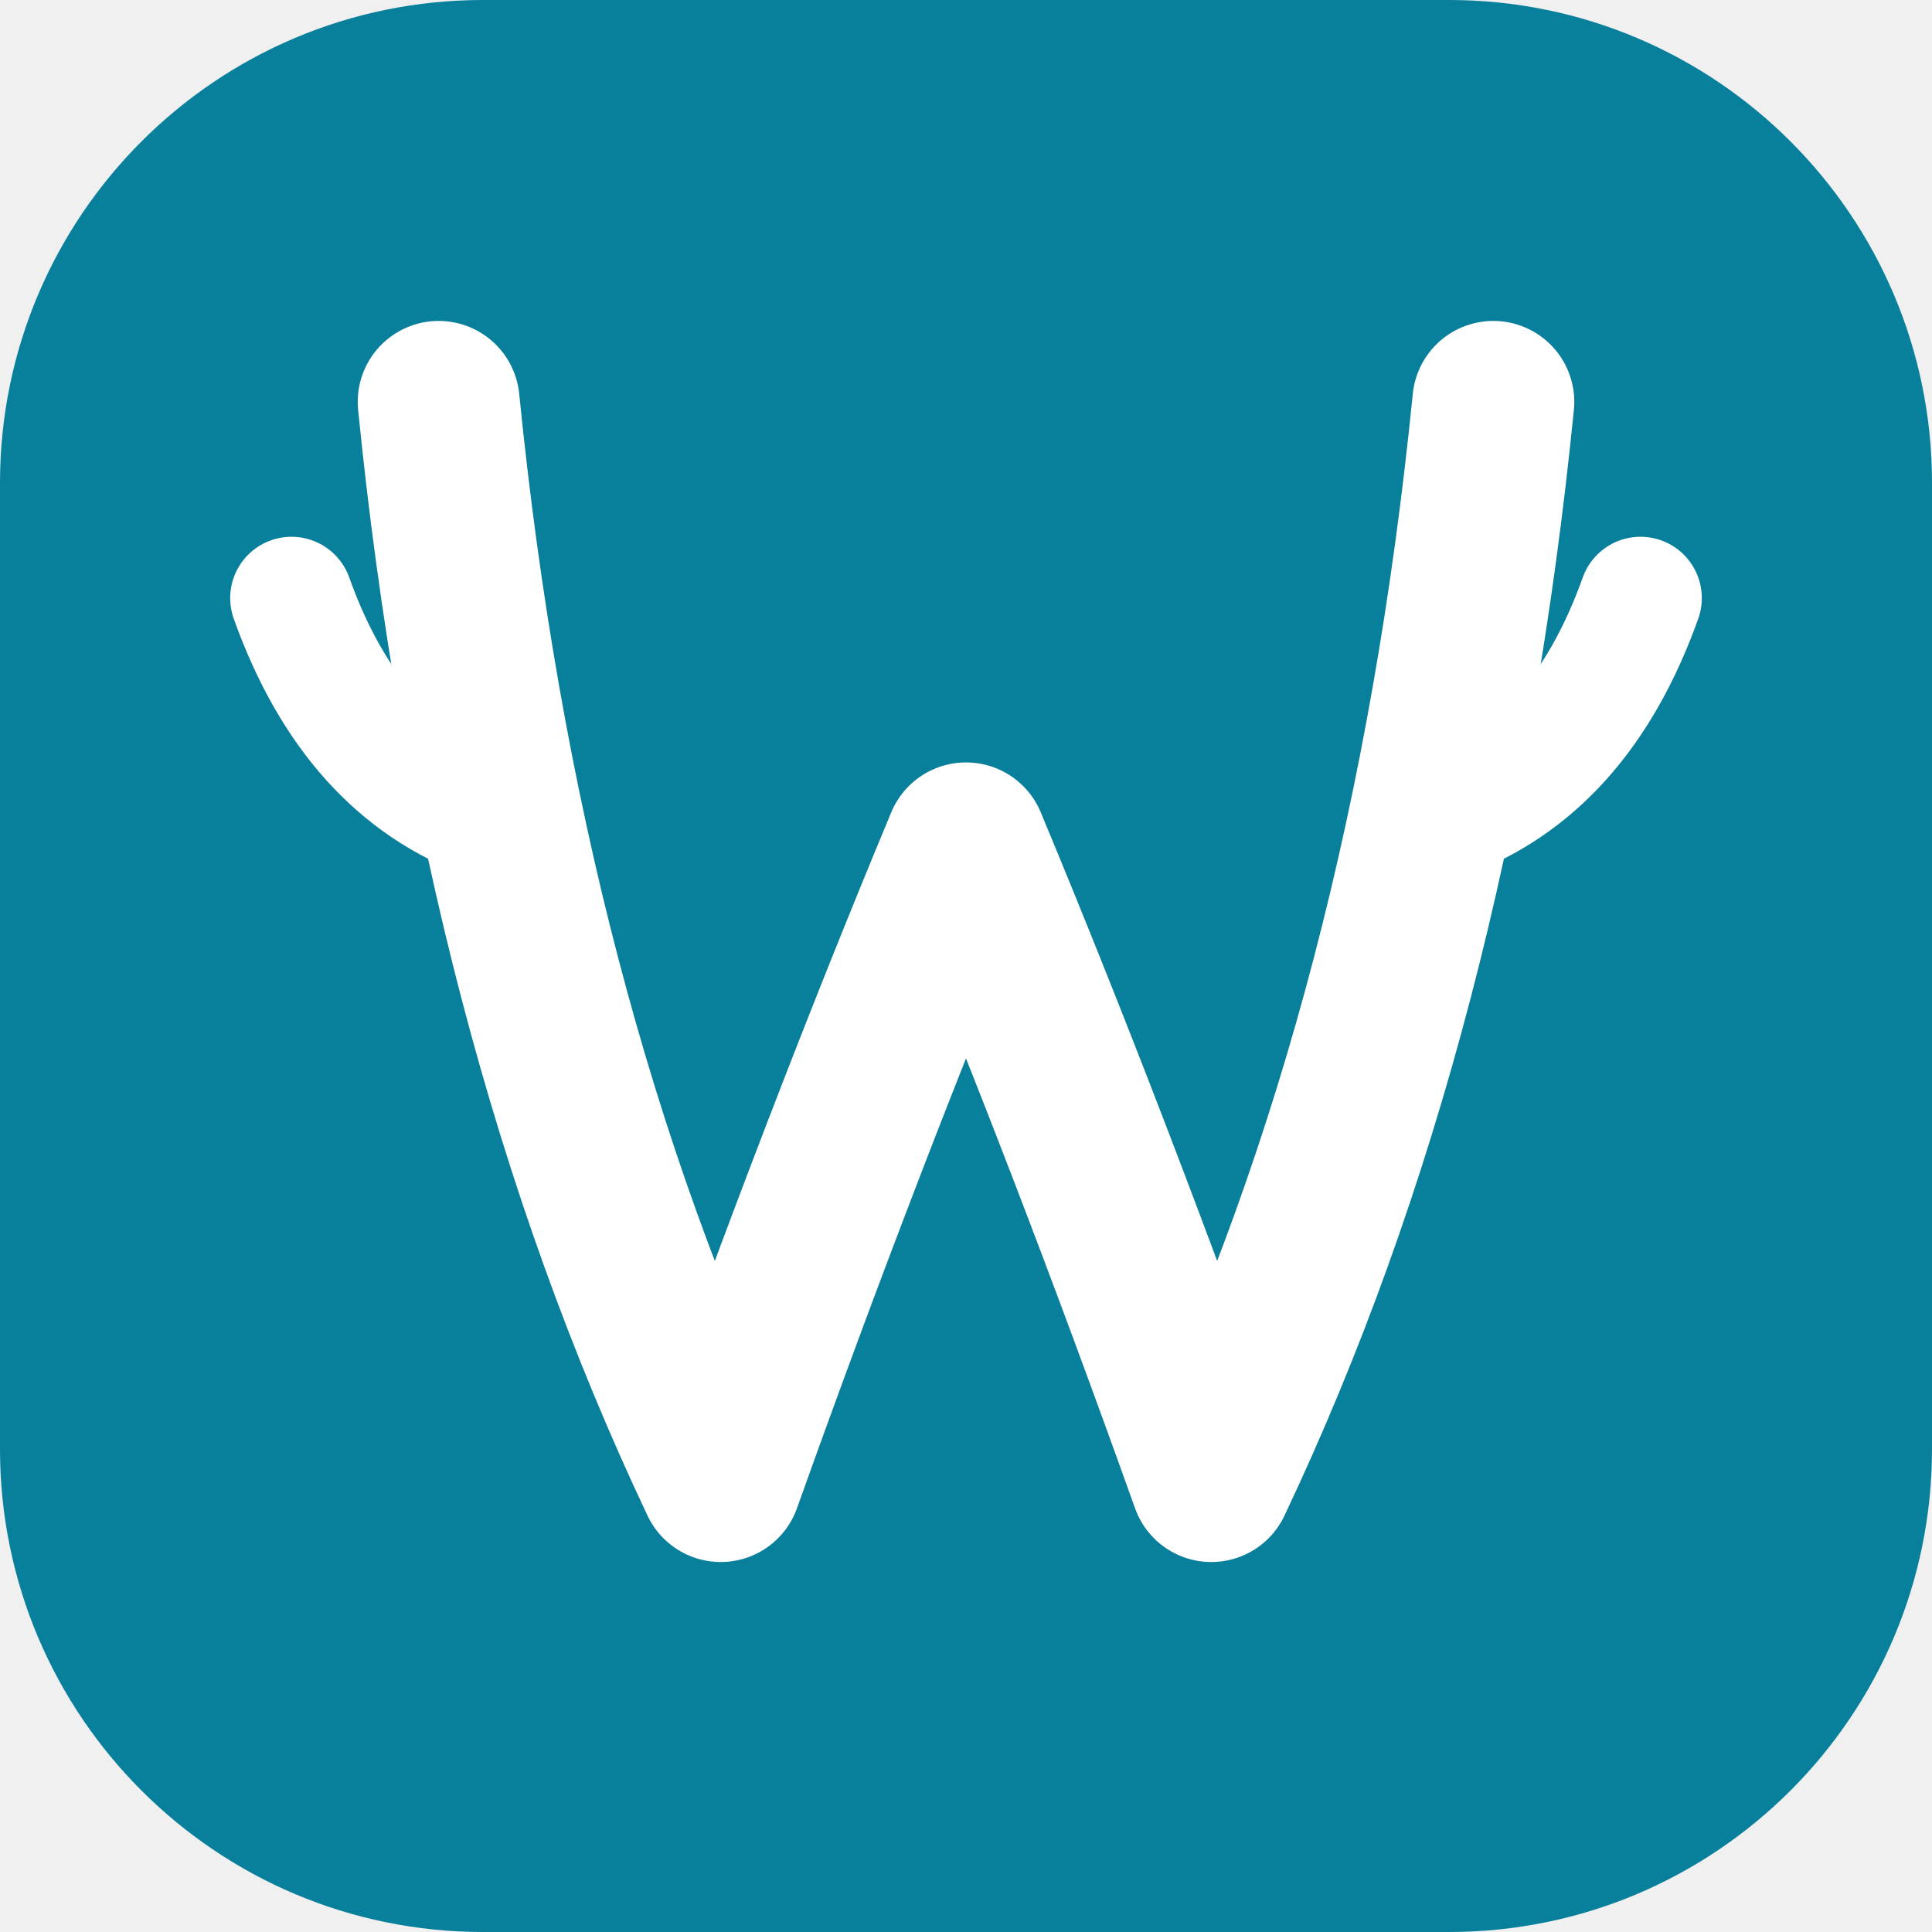
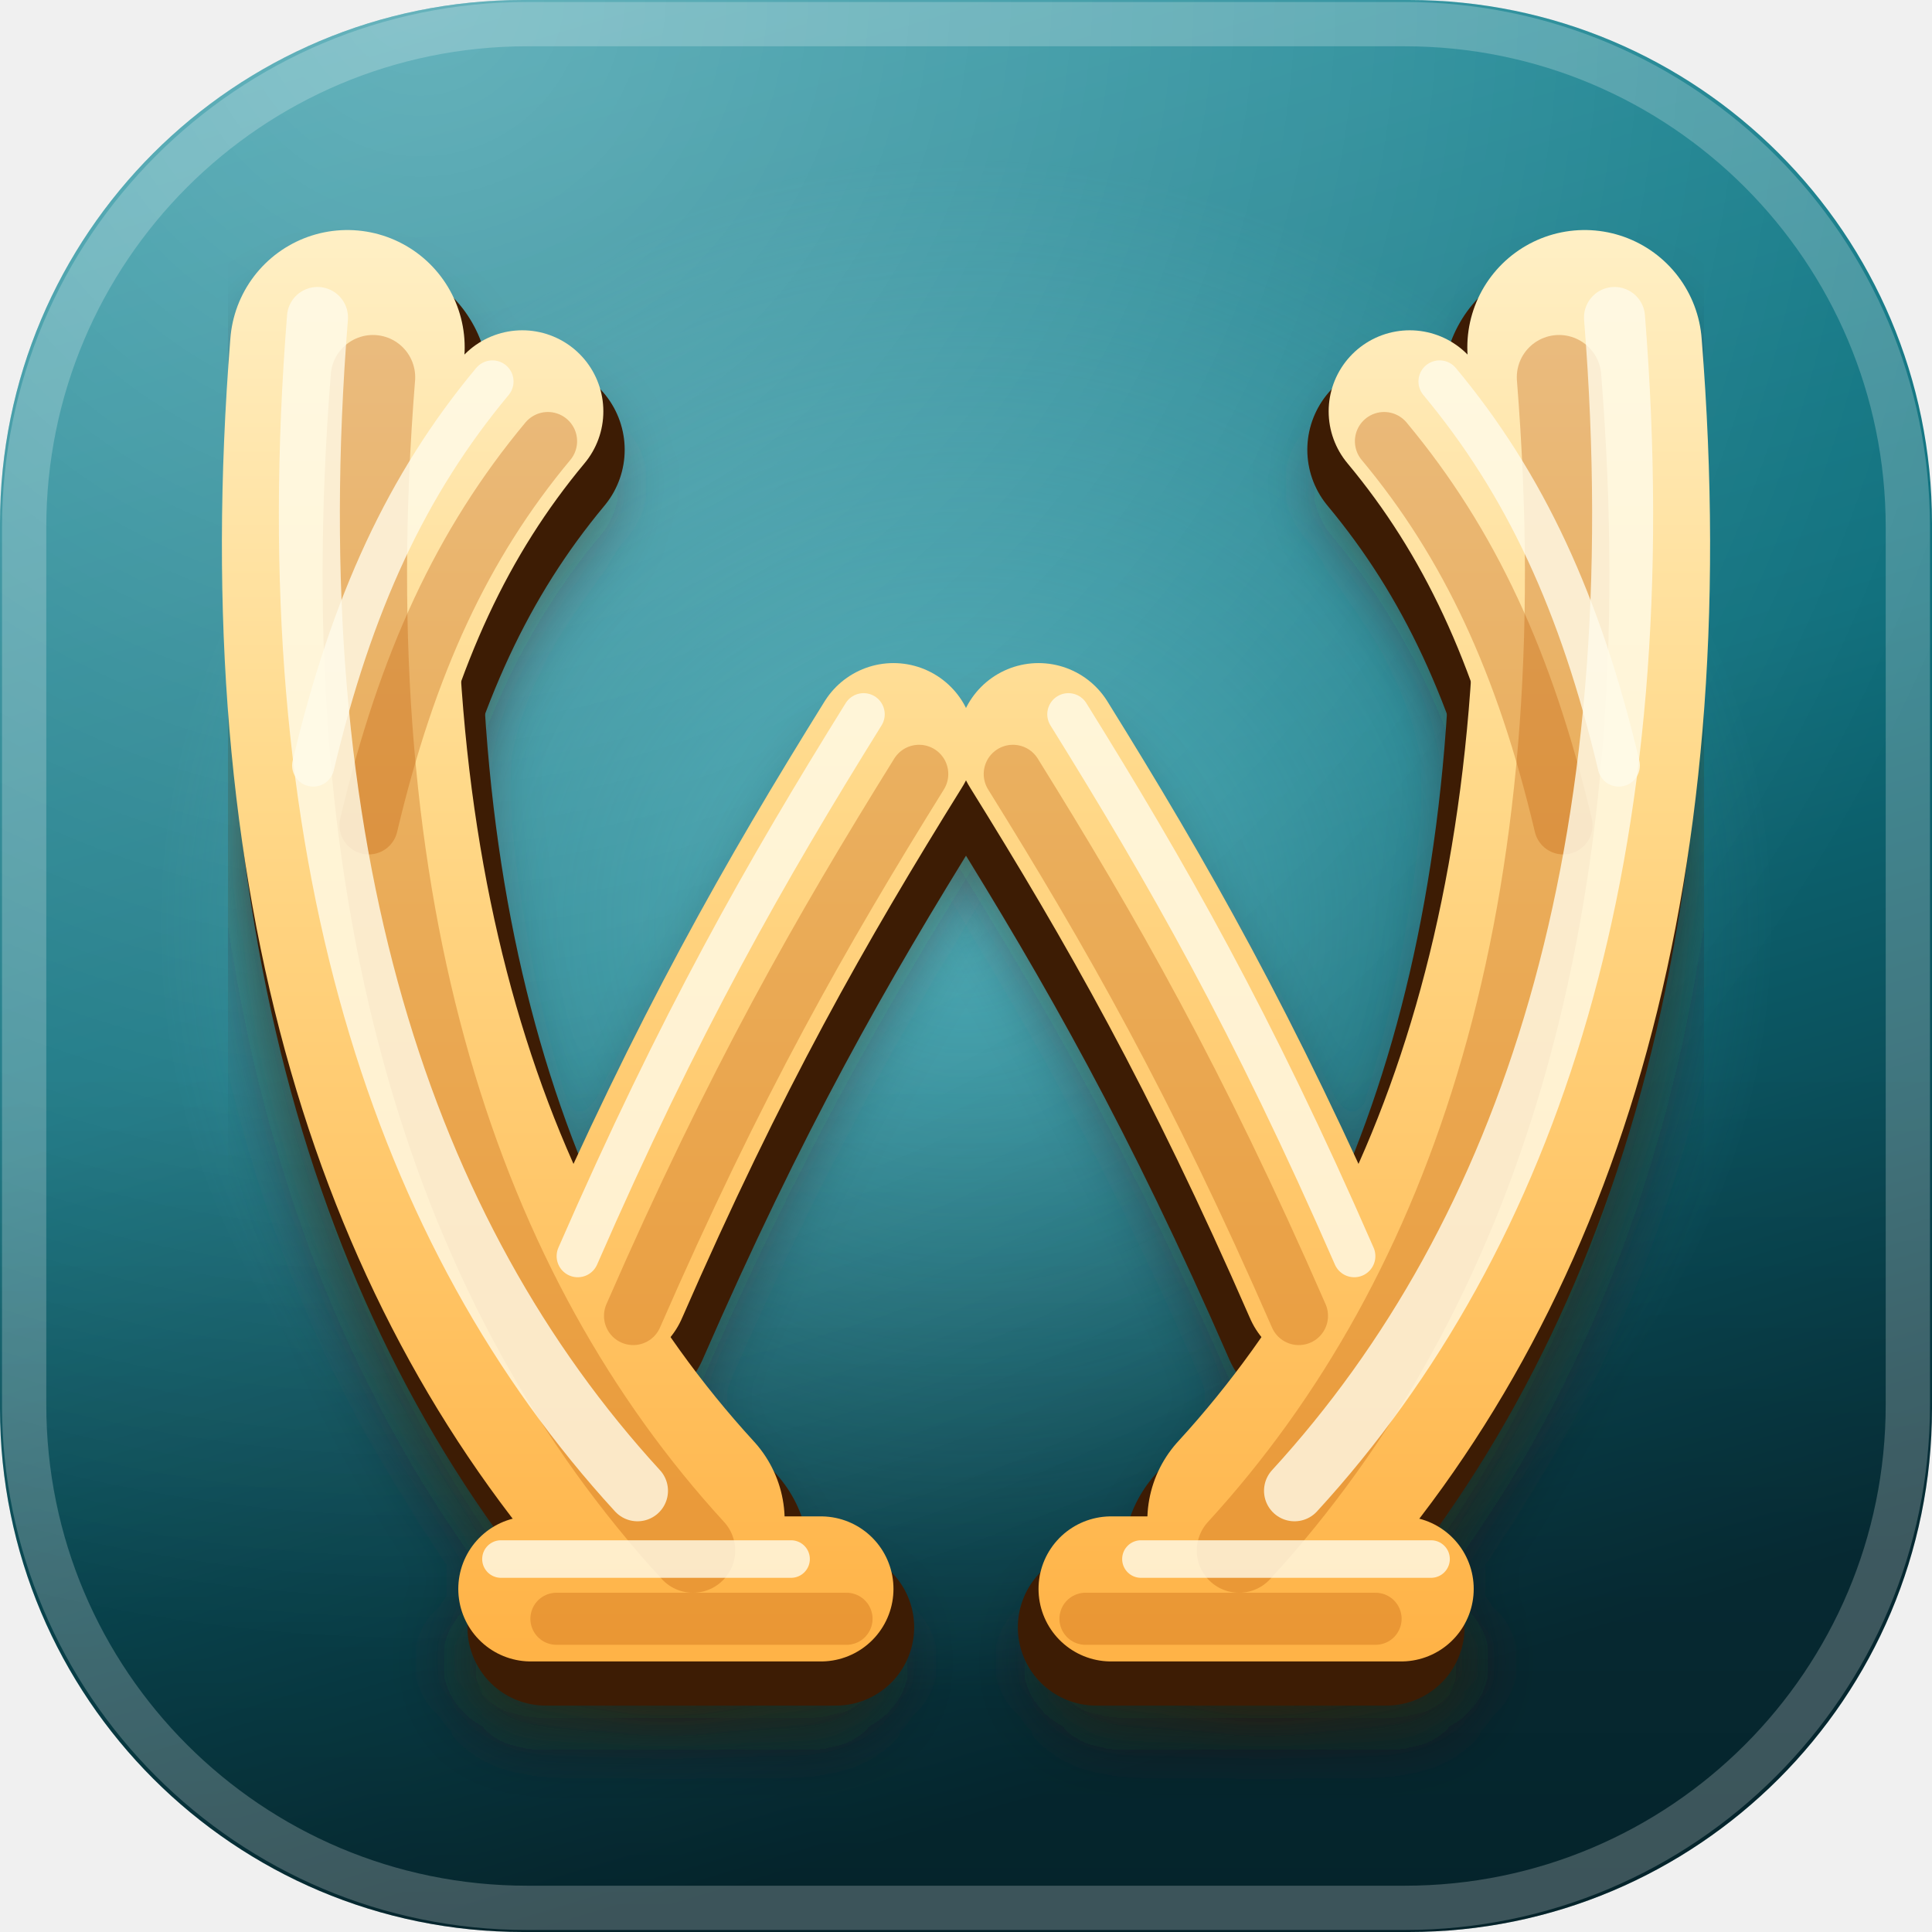
- <svg xmlns="http://www.w3.org/2000/svg" width="32" height="32" viewBox="0 0 64 64">
-   <style>.b{fill:#087F9B}@media (prefers-color-scheme:dark){.b{fill:#20B9D0}}</style>
-   <rect class="b" width="64" height="64" rx="16" />
-   <g transform="translate(6 6) scale(0.8125)" fill="none" stroke-linecap="round" stroke-linejoin="round">
-     <path d="M10.5 9 Q13 34 22 53 Q27 39 32 27 Q37 39 42 53 Q51 34 53.5 9" stroke="#fff" stroke-width="6.6" />
-     <path d="M12.6 26 Q7 24 4.5 17" stroke="#fff" stroke-width="5" />
-     <path d="M51.4 26 Q57 24 59.5 17" stroke="#fff" stroke-width="5" />
+ <svg xmlns="http://www.w3.org/2000/svg" width="48" height="48" viewBox="0 0 48 48">
+   <defs>
+     <linearGradient id="gt" x1="0" y1="0" x2=".3" y2="1">
+       <stop offset="0" stop-color="#2093A1" />
+       <stop offset=".55" stop-color="#0E6F7C" />
+       <stop offset="1" stop-color="#07313B" />
+     </linearGradient>
+     <radialGradient id="gs" cx=".22" cy="0" r=".85">
+       <stop offset="0" stop-color="#fff" stop-opacity=".32" />
+       <stop offset="1" stop-color="#fff" stop-opacity="0" />
+     </radialGradient>
+     <radialGradient id="gg" cx=".5" cy=".5" r=".5">
+       <stop offset="0" stop-color="#52C0CC" stop-opacity=".6" />
+       <stop offset="1" stop-color="#52C0CC" stop-opacity="0" />
+     </radialGradient>
+     <linearGradient id="gv" x1="0" y1=".55" x2="0" y2="1">
+       <stop offset="0" stop-color="#000" stop-opacity="0" />
+       <stop offset="1" stop-color="#000" stop-opacity=".28" />
+     </linearGradient>
+     <linearGradient id="ga" gradientUnits="userSpaceOnUse" x1="0" y1="40" x2="0" y2="6">
+       <stop offset="0" stop-color="#FFB347" />
+       <stop offset=".6" stop-color="#FFD98A" />
+       <stop offset="1" stop-color="#FFF1C9" />
+     </linearGradient>
+     <filter id="gb" x="-20%" y="-20%" width="140%" height="150%">
+       <feGaussianBlur stdDeviation=".8" />
+     </filter>
+   </defs>
+   <rect width="48" height="48" rx="13" fill="url(#gt)" />
+   <ellipse cx="24" cy="23" rx="20" ry="19" fill="url(#gg)" />
+   <rect width="48" height="48" rx="13" fill="url(#gv)" />
+   <rect width="48" height="48" rx="13" fill="url(#gs)" />
+   <rect x=".6" y=".6" width="46.8" height="46.8" rx="12.5" fill="none" stroke="#fff" stroke-opacity=".22" stroke-width="1.1" />
+   <g transform="translate(24 24) scale(1.06) translate(-24 -24)">
+     <g>
+       <g filter="url(#gb)" fill="none" stroke="#3D1C04" stroke-opacity="0.5" stroke-linecap="round" stroke-linejoin="round" transform="translate(0 1.7)">
+         <path d="M17 37 C11.5 31 8.5 22 9.5 9.5" stroke-width="5.50" />
+         <path d="M15.6 31.5 C18 26 20 22.5 22.3 18.8" stroke-width="3.80" />
+         <path d="M9.4 20 C10.3 16.2 11.6 13.4 13.6 11" stroke-width="3.80" />
+         <path d="M13.8 38.6 H20.6" stroke-width="3.40" />
+       </g>
+     </g>
+     <g transform="matrix(-1 0 0 1 48 0)">
+       <g filter="url(#gb)" fill="none" stroke="#3D1C04" stroke-opacity="0.5" stroke-linecap="round" stroke-linejoin="round" transform="translate(0 1.7)">
+         <path d="M17 37 C11.5 31 8.5 22 9.5 9.5" stroke-width="5.50" />
+         <path d="M15.6 31.5 C18 26 20 22.5 22.3 18.8" stroke-width="3.80" />
+         <path d="M9.4 20 C10.3 16.2 11.6 13.4 13.6 11" stroke-width="3.80" />
+         <path d="M13.8 38.6 H20.6" stroke-width="3.40" />
+       </g>
+     </g>
+     <g>
+       <g fill="none" stroke="#3D1C04" stroke-opacity="1" stroke-linecap="round" stroke-linejoin="round" transform="translate(0.35 0.9)">
+         <path d="M17 37 C11.5 31 8.5 22 9.5 9.5" stroke-width="5.94" />
+         <path d="M15.6 31.5 C18 26 20 22.5 22.3 18.8" stroke-width="4.10" />
+         <path d="M9.4 20 C10.3 16.2 11.6 13.4 13.6 11" stroke-width="4.10" />
+         <path d="M13.8 38.6 H20.6" stroke-width="3.67" />
+       </g>
+     </g>
+     <g transform="matrix(-1 0 0 1 48 0)">
+       <g fill="none" stroke="#3D1C04" stroke-opacity="1" stroke-linecap="round" stroke-linejoin="round" transform="translate(0.35 0.9)">
+         <path d="M17 37 C11.5 31 8.5 22 9.5 9.5" stroke-width="5.94" />
+         <path d="M15.6 31.5 C18 26 20 22.5 22.3 18.8" stroke-width="4.10" />
+         <path d="M9.4 20 C10.3 16.2 11.6 13.4 13.6 11" stroke-width="4.10" />
+         <path d="M13.8 38.6 H20.6" stroke-width="3.67" />
+       </g>
+     </g>
+     <g>
+       <g fill="none" stroke="url(#ga)" stroke-opacity="1" stroke-linecap="round" stroke-linejoin="round" transform="translate(0 0)">
+         <path d="M17 37 C11.5 31 8.5 22 9.5 9.5" stroke-width="5.50" />
+         <path d="M15.6 31.5 C18 26 20 22.5 22.3 18.8" stroke-width="3.80" />
+         <path d="M9.4 20 C10.3 16.2 11.6 13.4 13.6 11" stroke-width="3.80" />
+         <path d="M13.8 38.6 H20.6" stroke-width="3.40" />
+       </g>
+     </g>
+     <g transform="matrix(-1 0 0 1 48 0)">
+       <g fill="none" stroke="url(#ga)" stroke-opacity="1" stroke-linecap="round" stroke-linejoin="round" transform="translate(0 0)">
+         <path d="M17 37 C11.5 31 8.5 22 9.5 9.5" stroke-width="5.50" />
+         <path d="M15.6 31.5 C18 26 20 22.5 22.3 18.8" stroke-width="3.80" />
+         <path d="M9.4 20 C10.3 16.2 11.6 13.4 13.6 11" stroke-width="3.80" />
+         <path d="M13.8 38.6 H20.6" stroke-width="3.40" />
+       </g>
+     </g>
+     <g>
+       <g fill="none" stroke="#C4620F" stroke-opacity="0.35" stroke-linecap="round" stroke-linejoin="round" transform="translate(0.6 0.7)">
+         <path d="M17 37 C11.5 31 8.5 22 9.5 9.5" stroke-width="1.98" />
+         <path d="M15.6 31.5 C18 26 20 22.5 22.3 18.8" stroke-width="1.37" />
+         <path d="M9.4 20 C10.3 16.2 11.6 13.4 13.6 11" stroke-width="1.37" />
+         <path d="M13.8 38.6 H20.6" stroke-width="1.22" />
+       </g>
+     </g>
+     <g transform="matrix(-1 0 0 1 48 0)">
+       <g fill="none" stroke="#C4620F" stroke-opacity="0.35" stroke-linecap="round" stroke-linejoin="round" transform="translate(0.6 0.7)">
+         <path d="M17 37 C11.5 31 8.5 22 9.5 9.5" stroke-width="1.98" />
+         <path d="M15.6 31.5 C18 26 20 22.5 22.3 18.8" stroke-width="1.37" />
+         <path d="M9.4 20 C10.3 16.2 11.6 13.4 13.6 11" stroke-width="1.37" />
+         <path d="M13.8 38.6 H20.6" stroke-width="1.22" />
+       </g>
+     </g>
+     <g>
+       <g fill="none" stroke="#FFFBEA" stroke-opacity="0.8" stroke-linecap="round" stroke-linejoin="round" transform="translate(-0.7 -0.7)">
+         <path d="M17 37 C11.5 31 8.5 22 9.5 9.5" stroke-width="1.43" />
+         <path d="M15.6 31.5 C18 26 20 22.5 22.3 18.8" stroke-width="0.99" />
+         <path d="M9.4 20 C10.3 16.2 11.6 13.4 13.6 11" stroke-width="0.99" />
+         <path d="M13.8 38.6 H20.6" stroke-width="0.88" />
+       </g>
+     </g>
+     <g transform="matrix(-1 0 0 1 48 0)">
+       <g fill="none" stroke="#FFFBEA" stroke-opacity="0.8" stroke-linecap="round" stroke-linejoin="round" transform="translate(-0.7 -0.7)">
+         <path d="M17 37 C11.5 31 8.5 22 9.5 9.5" stroke-width="1.43" />
+         <path d="M15.6 31.5 C18 26 20 22.5 22.3 18.8" stroke-width="0.99" />
+         <path d="M9.4 20 C10.3 16.2 11.6 13.4 13.6 11" stroke-width="0.99" />
+         <path d="M13.8 38.6 H20.6" stroke-width="0.88" />
+       </g>
+     </g>
  </g>
</svg>
